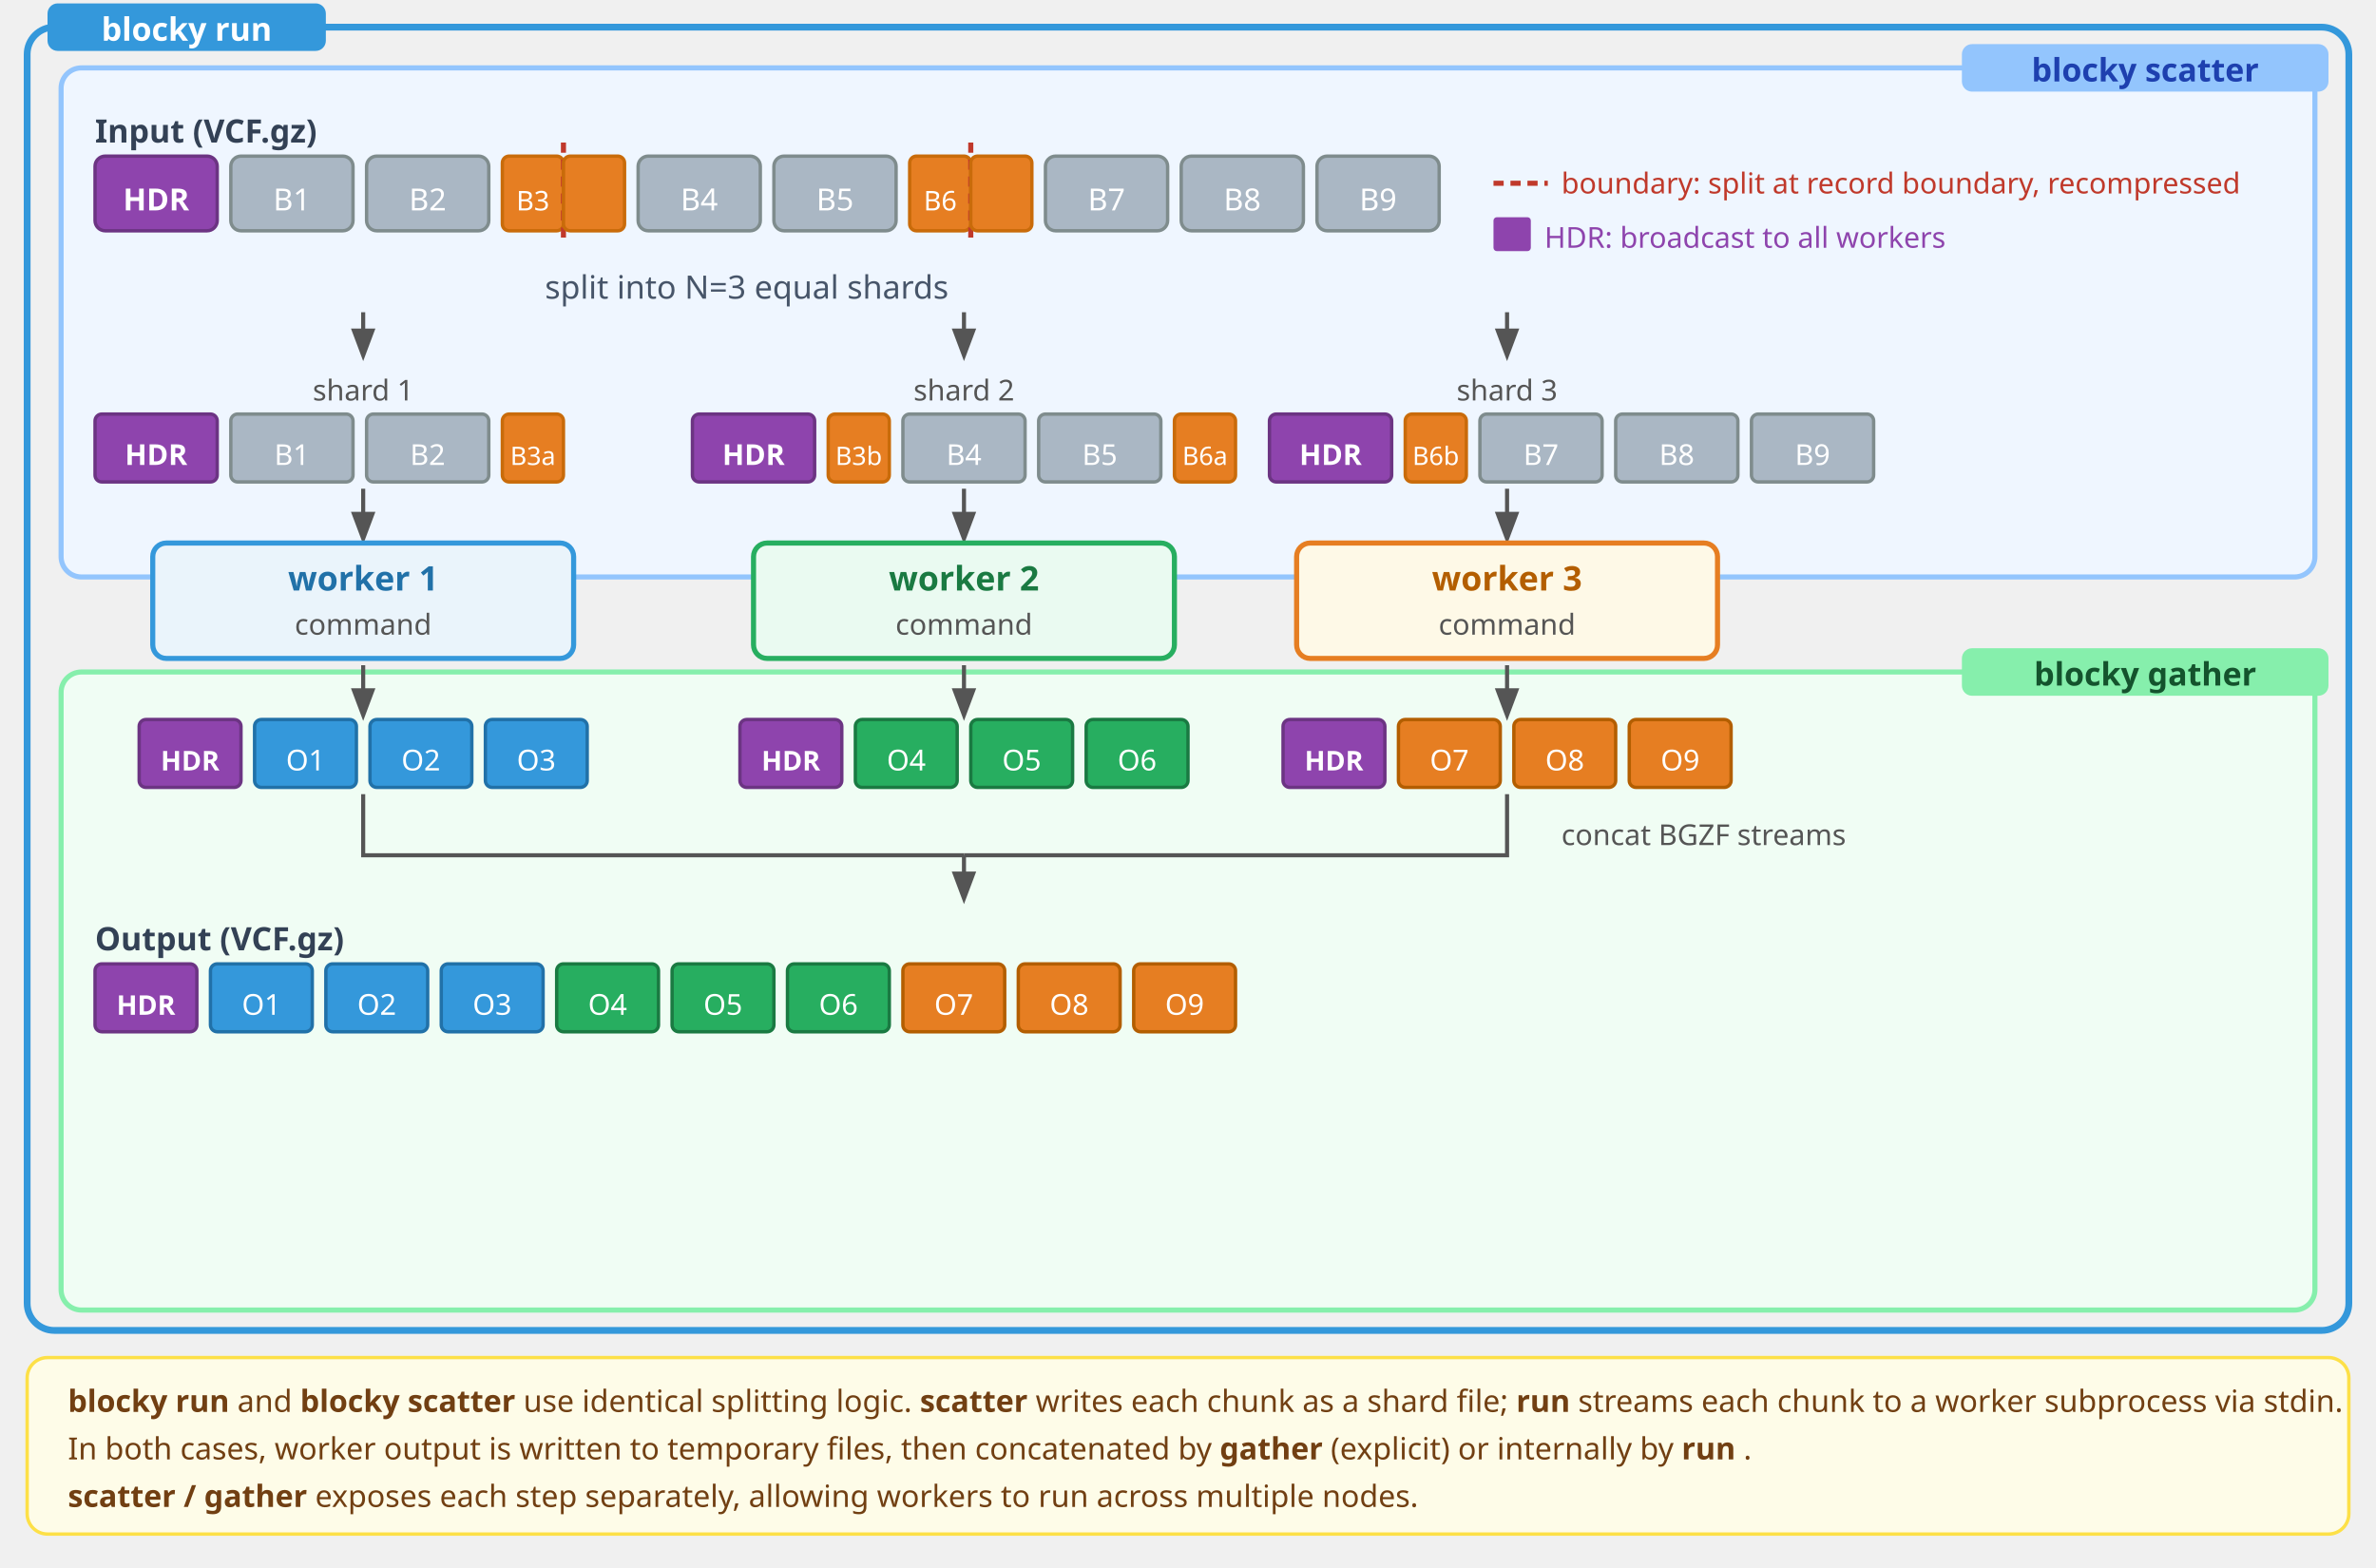
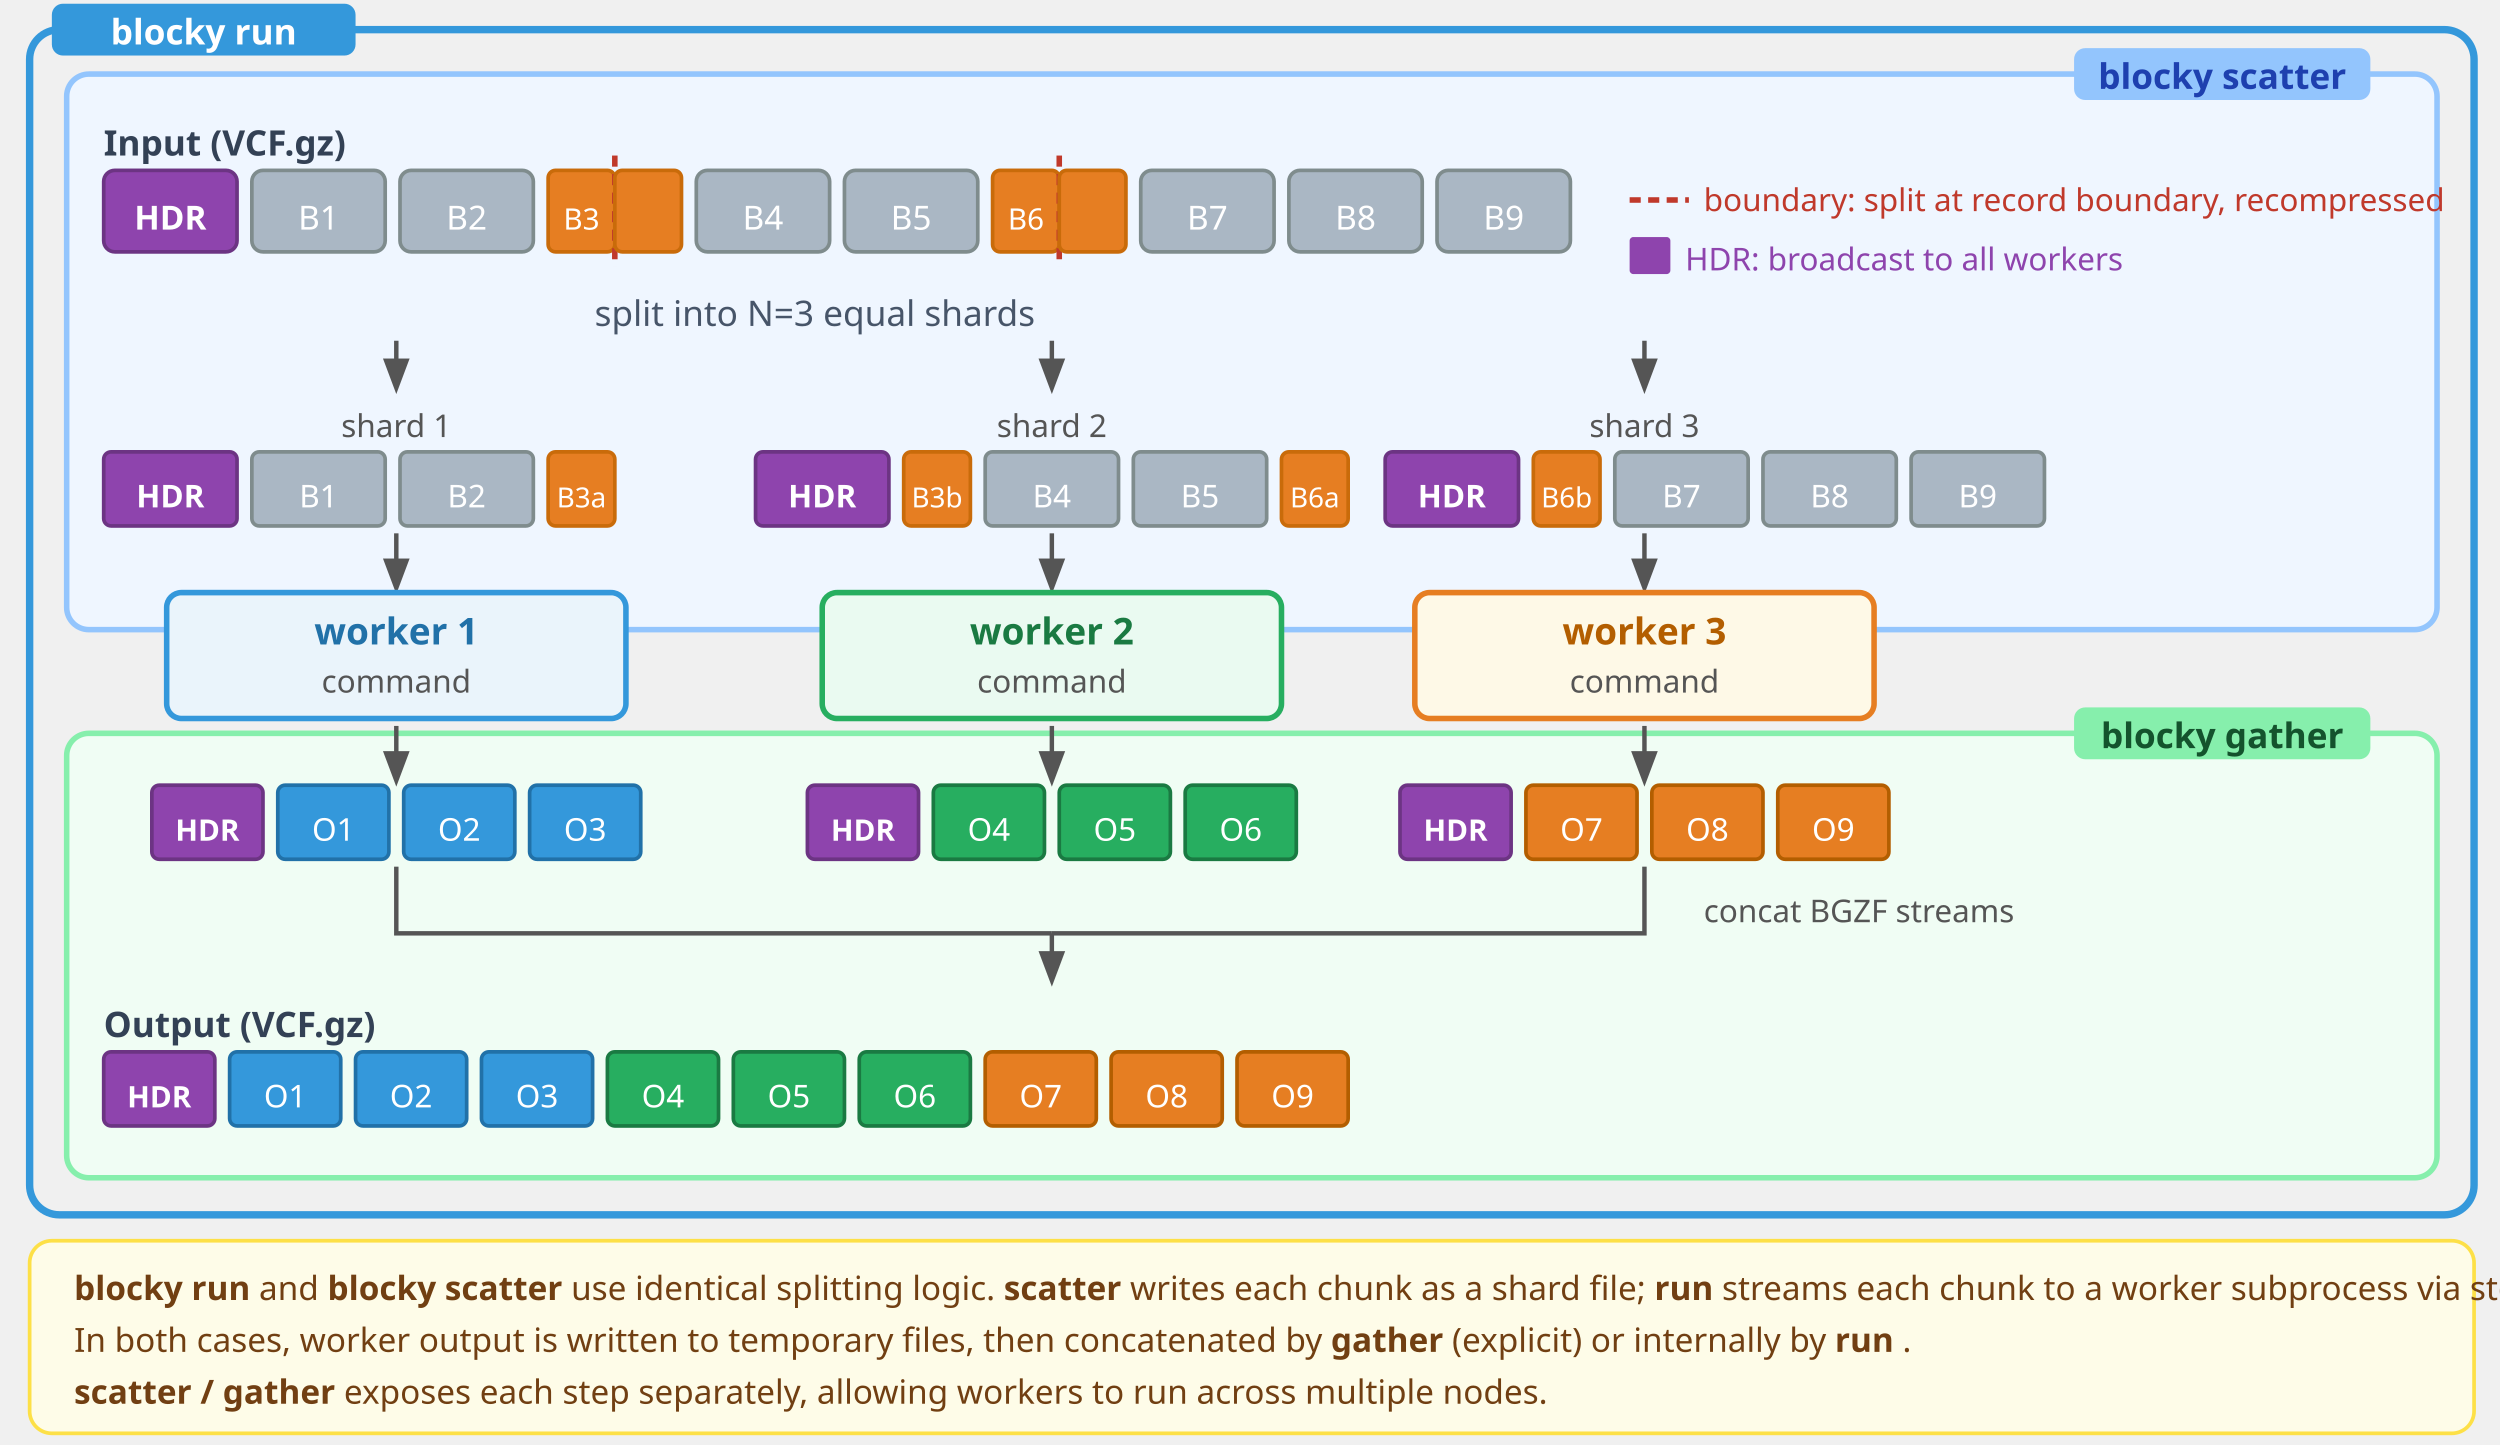
- <svg xmlns="http://www.w3.org/2000/svg" viewBox="0 0 700 462" font-family="sans-serif" font-size="12">
+ <svg xmlns="http://www.w3.org/2000/svg" viewBox="0 0 675 390" font-family="sans-serif" font-size="12">
  <defs>
    <marker id="arrow" markerWidth="8" markerHeight="8" refX="6" refY="3" orient="auto">
      <path d="M0,0 L0,6 L8,3 z" fill="#555" />
    </marker>
  </defs>
-   <rect x="8" y="8" width="684" height="384" rx="8" fill="none" stroke="#3498db" stroke-width="2" />
+   <rect x="8" y="8" width="660" height="320" rx="8" fill="none" stroke="#3498db" stroke-width="2" />
  <rect x="14" y="1" width="82" height="14" rx="3" fill="#3498db" />
  <text x="55" y="12" text-anchor="middle" font-size="9.5" font-weight="bold" fill="white">blocky run</text>
-   <rect x="18" y="20" width="664" height="150" rx="6" fill="#eff6ff" stroke="#93c5fd" stroke-width="1.5" />
-   <rect x="578" y="13" width="108" height="14" rx="3" fill="#93c5fd" />
-   <text x="632" y="24" text-anchor="middle" font-size="9.5" font-weight="bold" fill="#1e40af">blocky scatter</text>
+   <rect x="18" y="20" width="640" height="150" rx="6" fill="#eff6ff" stroke="#93c5fd" stroke-width="1.5" />
+   <rect x="560" y="13" width="80" height="14" rx="3" fill="#93c5fd" />
+   <text x="600" y="24" text-anchor="middle" font-size="9.5" font-weight="bold" fill="#1e40af">blocky scatter</text>
  <text x="28" y="42" font-size="9.5" font-weight="bold" fill="#334155">Input (VCF.gz)</text>
  <rect x="28" y="46" width="36" height="22" rx="3" fill="#8e44ad" stroke="#6c3483" stroke-width="1" />
  <text x="46" y="62" text-anchor="middle" font-size="9" fill="white" font-weight="bold">HDR</text>
  <rect x="68" y="46" width="36" height="22" rx="3" fill="#aab7c4" stroke="#7f8c8d" stroke-width="1" />
  <text x="86" y="62" text-anchor="middle" font-size="9" fill="white">B1</text>
  <rect x="108" y="46" width="36" height="22" rx="3" fill="#aab7c4" stroke="#7f8c8d" stroke-width="1" />
  <text x="126" y="62" text-anchor="middle" font-size="9" fill="white">B2</text>
  <rect x="148" y="46" width="18" height="22" rx="2" fill="#e67e22" stroke="#c96b0a" stroke-width="1" />
  <text x="157" y="62" text-anchor="middle" font-size="8" fill="white">B3</text>
  <line x1="166" y1="42" x2="166" y2="72" stroke="#c0392b" stroke-width="1.5" stroke-dasharray="3,2" />
  <rect x="166" y="46" width="18" height="22" rx="2" fill="#e67e22" stroke="#c96b0a" stroke-width="1" />
  <rect x="188" y="46" width="36" height="22" rx="3" fill="#aab7c4" stroke="#7f8c8d" stroke-width="1" />
  <text x="206" y="62" text-anchor="middle" font-size="9" fill="white">B4</text>
  <rect x="228" y="46" width="36" height="22" rx="3" fill="#aab7c4" stroke="#7f8c8d" stroke-width="1" />
  <text x="246" y="62" text-anchor="middle" font-size="9" fill="white">B5</text>
  <rect x="268" y="46" width="18" height="22" rx="2" fill="#e67e22" stroke="#c96b0a" stroke-width="1" />
  <text x="277" y="62" text-anchor="middle" font-size="8" fill="white">B6</text>
  <line x1="286" y1="42" x2="286" y2="72" stroke="#c0392b" stroke-width="1.5" stroke-dasharray="3,2" />
  <rect x="286" y="46" width="18" height="22" rx="2" fill="#e67e22" stroke="#c96b0a" stroke-width="1" />
  <rect x="308" y="46" width="36" height="22" rx="3" fill="#aab7c4" stroke="#7f8c8d" stroke-width="1" />
  <text x="326" y="62" text-anchor="middle" font-size="9" fill="white">B7</text>
  <rect x="348" y="46" width="36" height="22" rx="3" fill="#aab7c4" stroke="#7f8c8d" stroke-width="1" />
  <text x="366" y="62" text-anchor="middle" font-size="9" fill="white">B8</text>
  <rect x="388" y="46" width="36" height="22" rx="3" fill="#aab7c4" stroke="#7f8c8d" stroke-width="1" />
  <text x="406" y="62" text-anchor="middle" font-size="9" fill="white">B9</text>
  <line x1="440" y1="54" x2="456" y2="54" stroke="#c0392b" stroke-width="1.5" stroke-dasharray="3,2" />
  <text x="460" y="57" font-size="8.5" fill="#c0392b">boundary: split at record boundary, recompressed</text>
  <rect x="440" y="64" width="11" height="10" fill="#8e44ad" rx="1" />
  <text x="455" y="73" font-size="8.5" fill="#8e44ad">HDR: broadcast to all workers</text>
  <text x="220" y="88" text-anchor="middle" font-size="9.5" fill="#475569">split into N=3 equal shards</text>
  <line x1="107" y1="92" x2="107" y2="104" stroke="#555" stroke-width="1.2" marker-end="url(#arrow)" />
  <line x1="284" y1="92" x2="284" y2="104" stroke="#555" stroke-width="1.2" marker-end="url(#arrow)" />
  <line x1="444" y1="92" x2="444" y2="104" stroke="#555" stroke-width="1.2" marker-end="url(#arrow)" />
  <text x="107" y="118" text-anchor="middle" font-size="8.5" fill="#555">shard 1</text>
  <rect x="28" y="122" width="36" height="20" rx="2" fill="#8e44ad" stroke="#6c3483" stroke-width="1" />
  <text x="46" y="137" text-anchor="middle" font-size="8.5" fill="white" font-weight="bold">HDR</text>
  <rect x="68" y="122" width="36" height="20" rx="2" fill="#aab7c4" stroke="#7f8c8d" stroke-width="1" />
  <text x="86" y="137" text-anchor="middle" font-size="8.5" fill="white">B1</text>
  <rect x="108" y="122" width="36" height="20" rx="2" fill="#aab7c4" stroke="#7f8c8d" stroke-width="1" />
  <text x="126" y="137" text-anchor="middle" font-size="8.5" fill="white">B2</text>
  <rect x="148" y="122" width="18" height="20" rx="2" fill="#e67e22" stroke="#c96b0a" stroke-width="1" />
  <text x="157" y="137" text-anchor="middle" font-size="7.5" fill="white">B3a</text>
  <text x="284" y="118" text-anchor="middle" font-size="8.5" fill="#555">shard 2</text>
  <rect x="204" y="122" width="36" height="20" rx="2" fill="#8e44ad" stroke="#6c3483" stroke-width="1" />
  <text x="222" y="137" text-anchor="middle" font-size="8.5" fill="white" font-weight="bold">HDR</text>
  <rect x="244" y="122" width="18" height="20" rx="2" fill="#e67e22" stroke="#c96b0a" stroke-width="1" />
  <text x="253" y="137" text-anchor="middle" font-size="7.5" fill="white">B3b</text>
  <rect x="266" y="122" width="36" height="20" rx="2" fill="#aab7c4" stroke="#7f8c8d" stroke-width="1" />
  <text x="284" y="137" text-anchor="middle" font-size="8.5" fill="white">B4</text>
  <rect x="306" y="122" width="36" height="20" rx="2" fill="#aab7c4" stroke="#7f8c8d" stroke-width="1" />
  <text x="324" y="137" text-anchor="middle" font-size="8.5" fill="white">B5</text>
  <rect x="346" y="122" width="18" height="20" rx="2" fill="#e67e22" stroke="#c96b0a" stroke-width="1" />
  <text x="355" y="137" text-anchor="middle" font-size="7.5" fill="white">B6a</text>
  <text x="444" y="118" text-anchor="middle" font-size="8.5" fill="#555">shard 3</text>
  <rect x="374" y="122" width="36" height="20" rx="2" fill="#8e44ad" stroke="#6c3483" stroke-width="1" />
  <text x="392" y="137" text-anchor="middle" font-size="8.5" fill="white" font-weight="bold">HDR</text>
  <rect x="414" y="122" width="18" height="20" rx="2" fill="#e67e22" stroke="#c96b0a" stroke-width="1" />
  <text x="423" y="137" text-anchor="middle" font-size="7.5" fill="white">B6b</text>
  <rect x="436" y="122" width="36" height="20" rx="2" fill="#aab7c4" stroke="#7f8c8d" stroke-width="1" />
  <text x="454" y="137" text-anchor="middle" font-size="8.5" fill="white">B7</text>
  <rect x="476" y="122" width="36" height="20" rx="2" fill="#aab7c4" stroke="#7f8c8d" stroke-width="1" />
  <text x="494" y="137" text-anchor="middle" font-size="8.5" fill="white">B8</text>
  <rect x="516" y="122" width="36" height="20" rx="2" fill="#aab7c4" stroke="#7f8c8d" stroke-width="1" />
  <text x="534" y="137" text-anchor="middle" font-size="8.5" fill="white">B9</text>
  <line x1="107" y1="144" x2="107" y2="158" stroke="#555" stroke-width="1.2" marker-end="url(#arrow)" />
  <line x1="284" y1="144" x2="284" y2="158" stroke="#555" stroke-width="1.2" marker-end="url(#arrow)" />
  <line x1="444" y1="144" x2="444" y2="158" stroke="#555" stroke-width="1.2" marker-end="url(#arrow)" />
  <rect x="45" y="160" width="124" height="34" rx="4" fill="#eaf4fb" stroke="#3498db" stroke-width="1.5" />
  <text x="107" y="174" text-anchor="middle" font-size="10" font-weight="bold" fill="#2171a8">worker 1</text>
  <text x="107" y="187" text-anchor="middle" font-size="8.5" fill="#555">command</text>
  <rect x="222" y="160" width="124" height="34" rx="4" fill="#eafaf1" stroke="#27ae60" stroke-width="1.5" />
  <text x="284" y="174" text-anchor="middle" font-size="10" font-weight="bold" fill="#1a7a42">worker 2</text>
  <text x="284" y="187" text-anchor="middle" font-size="8.5" fill="#555">command</text>
  <rect x="382" y="160" width="124" height="34" rx="4" fill="#fef9e7" stroke="#e67e22" stroke-width="1.5" />
  <text x="444" y="174" text-anchor="middle" font-size="10" font-weight="bold" fill="#b35e00">worker 3</text>
  <text x="444" y="187" text-anchor="middle" font-size="8.5" fill="#555">command</text>
-   <rect x="18" y="198" width="664" height="188" rx="6" fill="#f0fdf4" stroke="#86efac" stroke-width="1.5" />
-   <rect x="578" y="191" width="108" height="14" rx="3" fill="#86efac" />
-   <text x="632" y="202" text-anchor="middle" font-size="9.5" font-weight="bold" fill="#14532d">blocky gather</text>
+   <rect x="18" y="198" width="640" height="120" rx="6" fill="#f0fdf4" stroke="#86efac" stroke-width="1.5" />
+   <rect x="560" y="191" width="80" height="14" rx="3" fill="#86efac" />
+   <text x="600" y="202" text-anchor="middle" font-size="9.5" font-weight="bold" fill="#14532d">blocky gather</text>
  <line x1="107" y1="196" x2="107" y2="210" stroke="#555" stroke-width="1.2" marker-end="url(#arrow)" />
  <line x1="284" y1="196" x2="284" y2="210" stroke="#555" stroke-width="1.2" marker-end="url(#arrow)" />
  <line x1="444" y1="196" x2="444" y2="210" stroke="#555" stroke-width="1.2" marker-end="url(#arrow)" />
  <rect x="41" y="212" width="30" height="20" rx="2" fill="#8e44ad" stroke="#6c3483" stroke-width="1" />
  <text x="56" y="227" text-anchor="middle" font-size="8" fill="white" font-weight="bold">HDR</text>
  <rect x="75" y="212" width="30" height="20" rx="2" fill="#3498db" stroke="#2171a8" stroke-width="1" />
  <text x="90" y="227" text-anchor="middle" font-size="8.5" fill="white">O1</text>
  <rect x="109" y="212" width="30" height="20" rx="2" fill="#3498db" stroke="#2171a8" stroke-width="1" />
  <text x="124" y="227" text-anchor="middle" font-size="8.5" fill="white">O2</text>
  <rect x="143" y="212" width="30" height="20" rx="2" fill="#3498db" stroke="#2171a8" stroke-width="1" />
  <text x="158" y="227" text-anchor="middle" font-size="8.5" fill="white">O3</text>
  <rect x="218" y="212" width="30" height="20" rx="2" fill="#8e44ad" stroke="#6c3483" stroke-width="1" />
  <text x="233" y="227" text-anchor="middle" font-size="8" fill="white" font-weight="bold">HDR</text>
  <rect x="252" y="212" width="30" height="20" rx="2" fill="#27ae60" stroke="#1a7a42" stroke-width="1" />
  <text x="267" y="227" text-anchor="middle" font-size="8.5" fill="white">O4</text>
  <rect x="286" y="212" width="30" height="20" rx="2" fill="#27ae60" stroke="#1a7a42" stroke-width="1" />
  <text x="301" y="227" text-anchor="middle" font-size="8.5" fill="white">O5</text>
  <rect x="320" y="212" width="30" height="20" rx="2" fill="#27ae60" stroke="#1a7a42" stroke-width="1" />
  <text x="335" y="227" text-anchor="middle" font-size="8.5" fill="white">O6</text>
  <rect x="378" y="212" width="30" height="20" rx="2" fill="#8e44ad" stroke="#6c3483" stroke-width="1" />
  <text x="393" y="227" text-anchor="middle" font-size="8" fill="white" font-weight="bold">HDR</text>
  <rect x="412" y="212" width="30" height="20" rx="2" fill="#e67e22" stroke="#b35e00" stroke-width="1" />
  <text x="427" y="227" text-anchor="middle" font-size="8.5" fill="white">O7</text>
  <rect x="446" y="212" width="30" height="20" rx="2" fill="#e67e22" stroke="#b35e00" stroke-width="1" />
  <text x="461" y="227" text-anchor="middle" font-size="8.5" fill="white">O8</text>
  <rect x="480" y="212" width="30" height="20" rx="2" fill="#e67e22" stroke="#b35e00" stroke-width="1" />
  <text x="495" y="227" text-anchor="middle" font-size="8.5" fill="white">O9</text>
  <polyline points="107,234 107,252 284,252" fill="none" stroke="#555" stroke-width="1.2" />
  <polyline points="444,234 444,252 284,252" fill="none" stroke="#555" stroke-width="1.2" />
  <line x1="284" y1="252" x2="284" y2="264" stroke="#555" stroke-width="1.2" marker-end="url(#arrow)" />
  <text x="460" y="249" font-size="8.5" fill="#555">concat BGZF streams</text>
  <text x="28" y="280" font-size="9.5" font-weight="bold" fill="#334155">Output (VCF.gz)</text>
  <rect x="28" y="284" width="30" height="20" rx="2" fill="#8e44ad" stroke="#6c3483" stroke-width="1" />
  <text x="43" y="299" text-anchor="middle" font-size="8" fill="white" font-weight="bold">HDR</text>
  <rect x="62" y="284" width="30" height="20" rx="2" fill="#3498db" stroke="#2171a8" stroke-width="1" />
  <text x="77" y="299" text-anchor="middle" font-size="8.5" fill="white">O1</text>
  <rect x="96" y="284" width="30" height="20" rx="2" fill="#3498db" stroke="#2171a8" stroke-width="1" />
  <text x="111" y="299" text-anchor="middle" font-size="8.5" fill="white">O2</text>
  <rect x="130" y="284" width="30" height="20" rx="2" fill="#3498db" stroke="#2171a8" stroke-width="1" />
  <text x="145" y="299" text-anchor="middle" font-size="8.5" fill="white">O3</text>
  <rect x="164" y="284" width="30" height="20" rx="2" fill="#27ae60" stroke="#1a7a42" stroke-width="1" />
  <text x="179" y="299" text-anchor="middle" font-size="8.5" fill="white">O4</text>
  <rect x="198" y="284" width="30" height="20" rx="2" fill="#27ae60" stroke="#1a7a42" stroke-width="1" />
  <text x="213" y="299" text-anchor="middle" font-size="8.5" fill="white">O5</text>
  <rect x="232" y="284" width="30" height="20" rx="2" fill="#27ae60" stroke="#1a7a42" stroke-width="1" />
  <text x="247" y="299" text-anchor="middle" font-size="8.5" fill="white">O6</text>
  <rect x="266" y="284" width="30" height="20" rx="2" fill="#e67e22" stroke="#b35e00" stroke-width="1" />
  <text x="281" y="299" text-anchor="middle" font-size="8.5" fill="white">O7</text>
  <rect x="300" y="284" width="30" height="20" rx="2" fill="#e67e22" stroke="#b35e00" stroke-width="1" />
  <text x="315" y="299" text-anchor="middle" font-size="8.5" fill="white">O8</text>
  <rect x="334" y="284" width="30" height="20" rx="2" fill="#e67e22" stroke="#b35e00" stroke-width="1" />
  <text x="349" y="299" text-anchor="middle" font-size="8.5" fill="white">O9</text>
-   <rect x="8" y="400" width="684" height="52" rx="6" fill="#fefce8" stroke="#fde047" stroke-width="1" />
-   <text x="20" y="416" font-size="9" fill="#713f12">
+   <rect x="8" y="335" width="660" height="52" rx="6" fill="#fefce8" stroke="#fde047" stroke-width="1" />
+   <text x="20" y="351" font-size="9" fill="#713f12">
    <tspan font-weight="bold">blocky run</tspan>
    <tspan> and </tspan>
    <tspan font-weight="bold">blocky scatter</tspan>
    <tspan> use identical splitting logic. </tspan>
    <tspan font-weight="bold">scatter</tspan>
    <tspan> writes each chunk as a shard file; </tspan>
    <tspan font-weight="bold">run</tspan>
    <tspan> streams each chunk to a worker subprocess via stdin.</tspan>
  </text>
-   <text x="20" y="430" font-size="9" fill="#713f12">
+   <text x="20" y="365" font-size="9" fill="#713f12">
    <tspan>In both cases, worker output is written to temporary files, then concatenated by </tspan>
    <tspan font-weight="bold">gather</tspan>
    <tspan> (explicit) or internally by </tspan>
    <tspan font-weight="bold">run</tspan>
    <tspan>.</tspan>
  </text>
-   <text x="20" y="444" font-size="9" fill="#713f12">
+   <text x="20" y="379" font-size="9" fill="#713f12">
    <tspan font-weight="bold">scatter / gather</tspan>
    <tspan> exposes each step separately, allowing workers to run across multiple nodes.</tspan>
  </text>
</svg>
